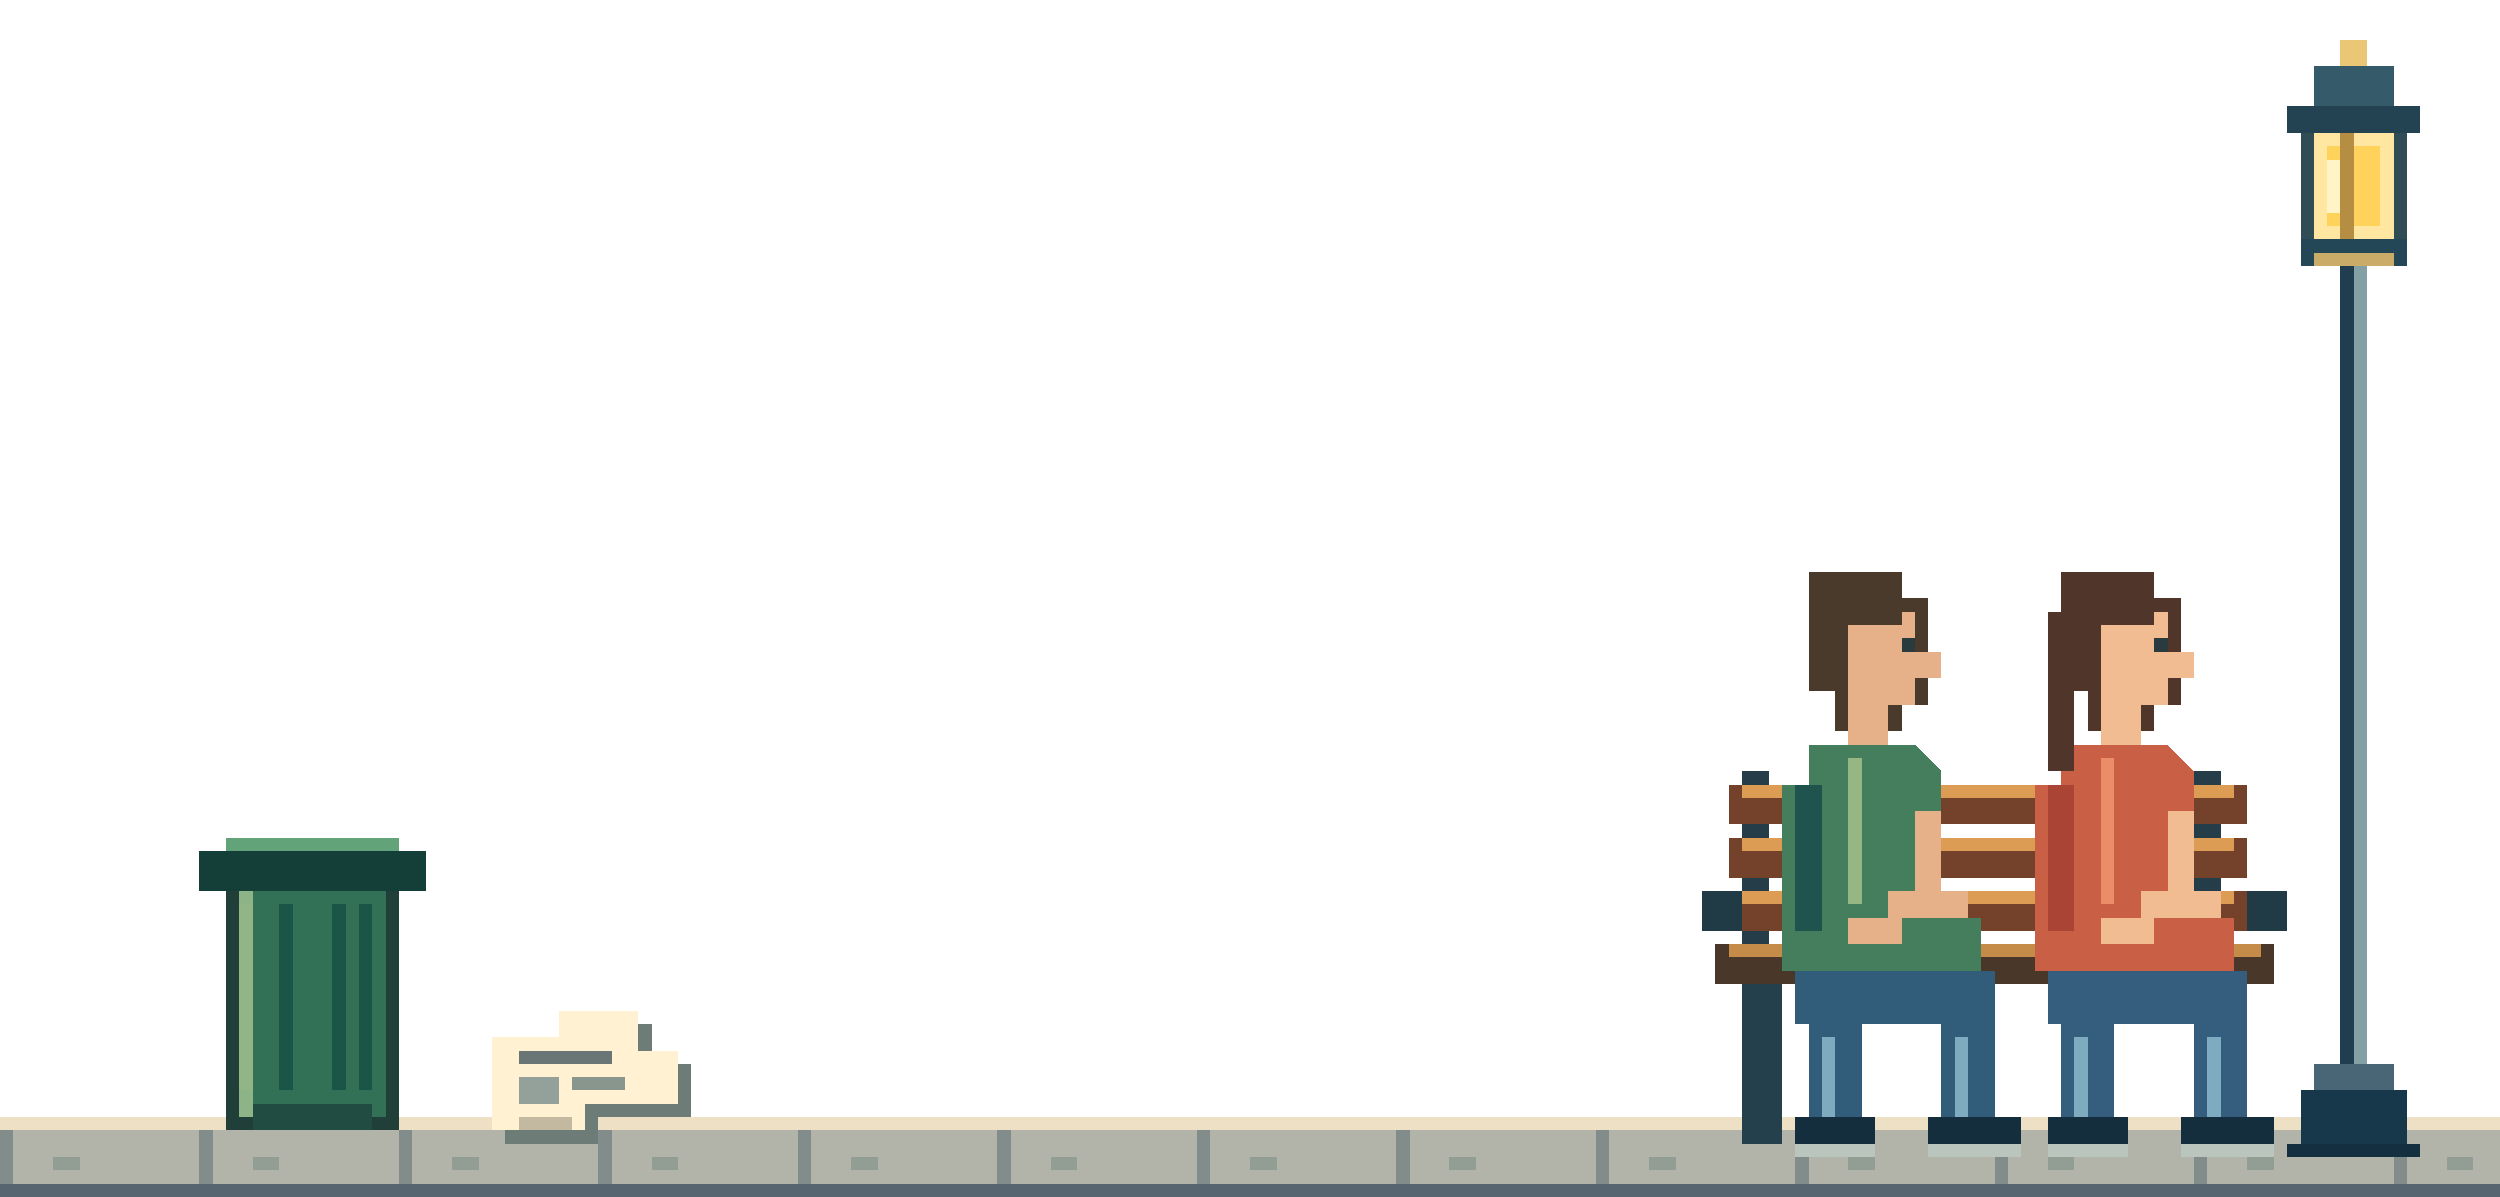
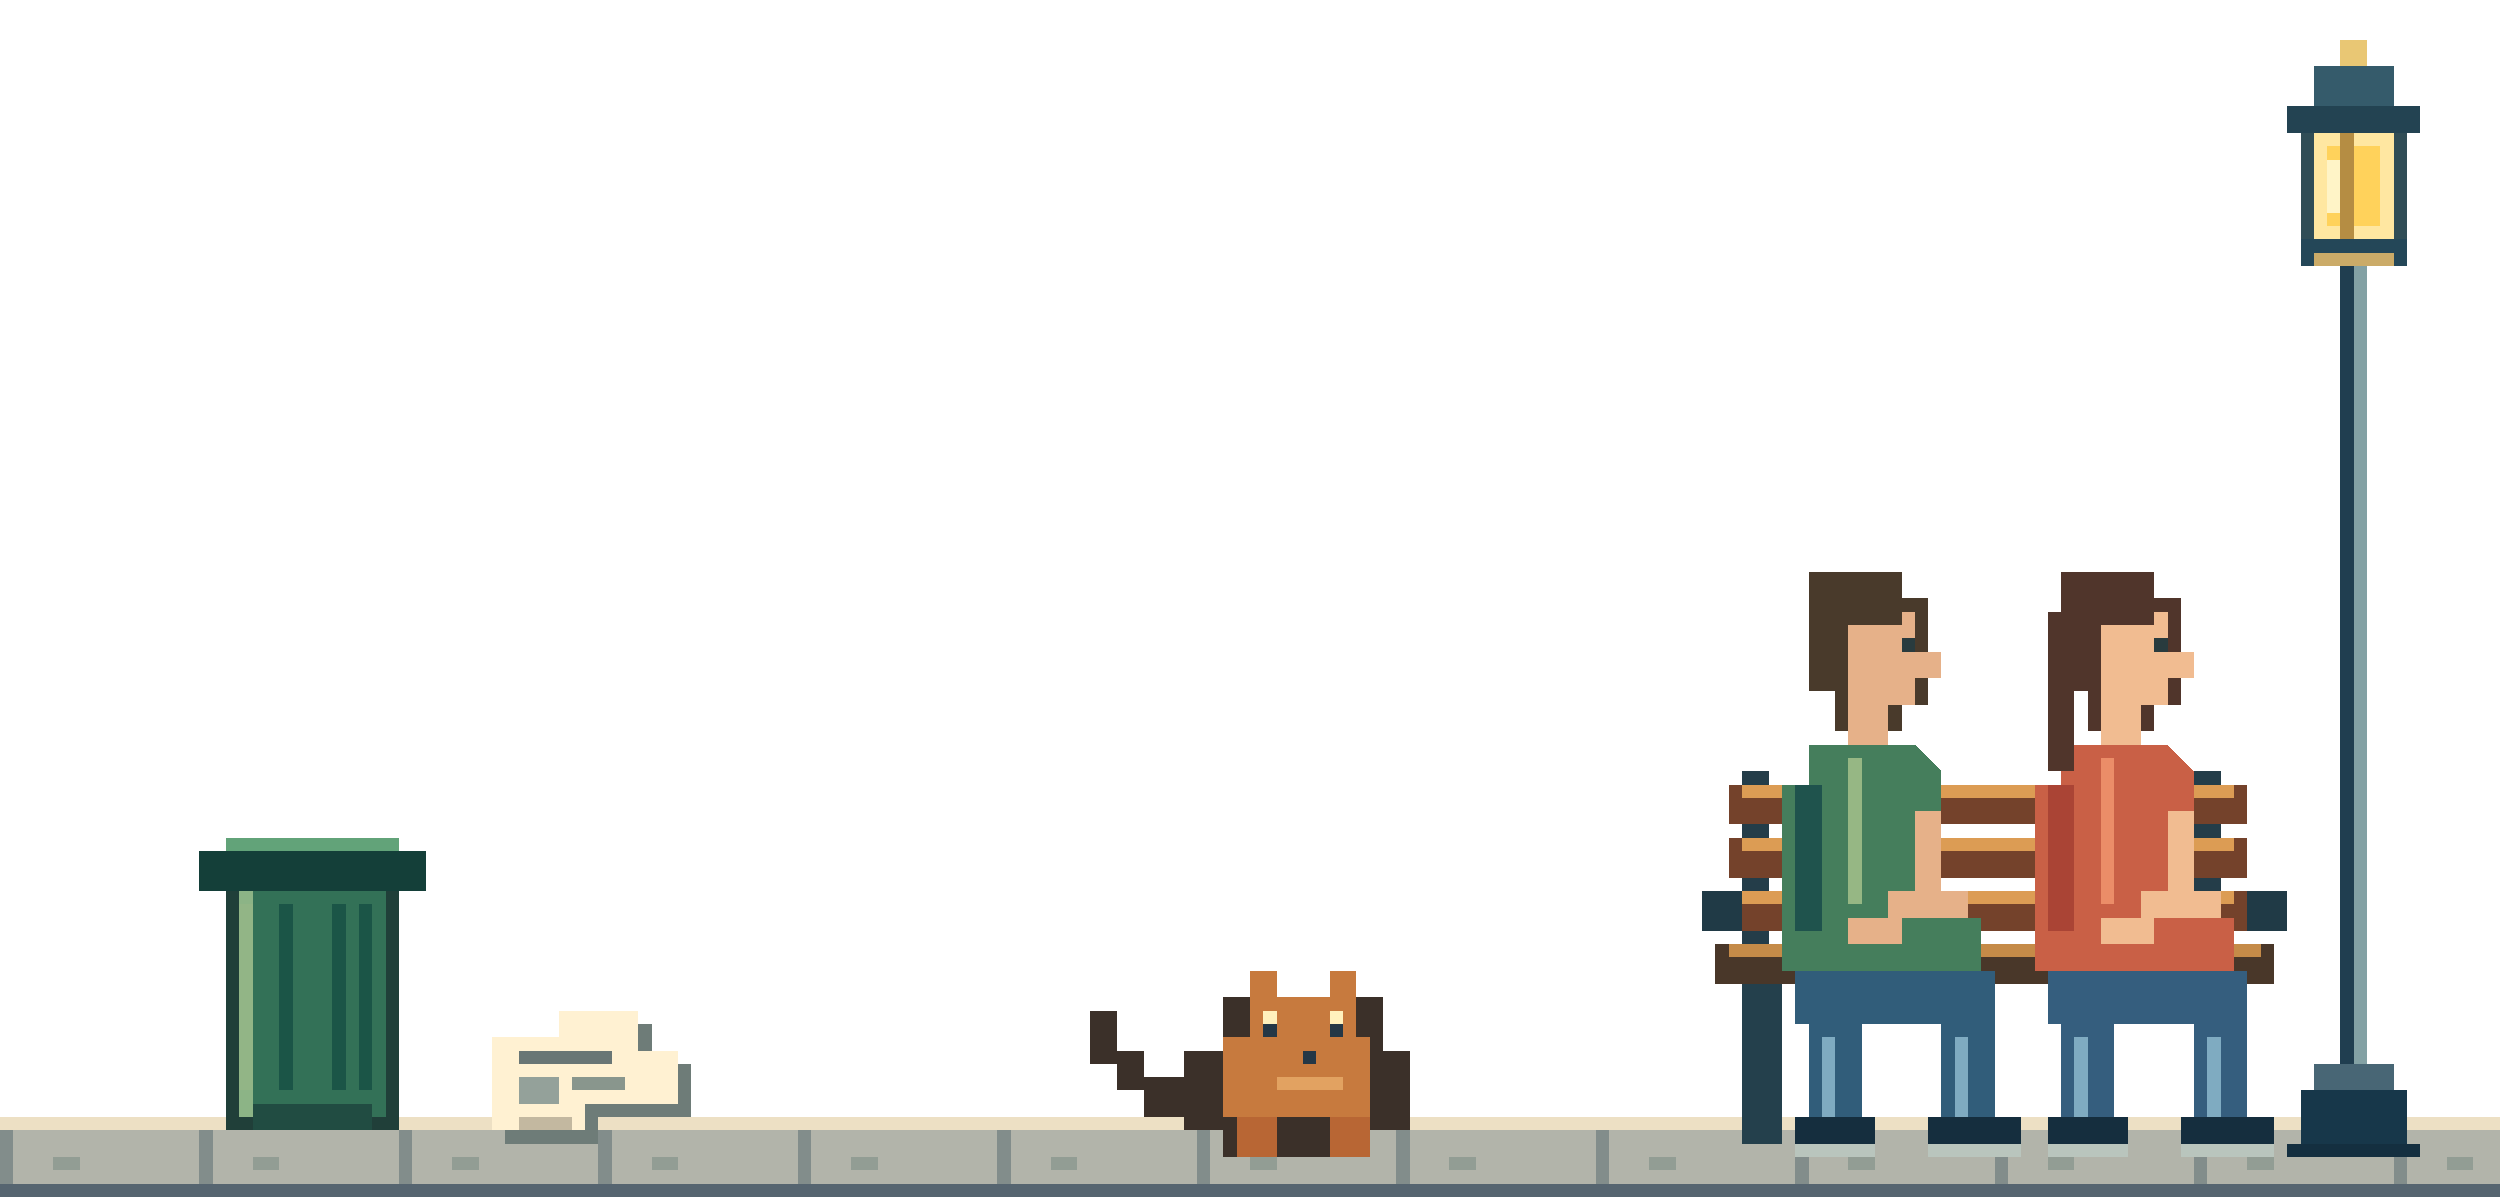
<svg xmlns="http://www.w3.org/2000/svg" viewBox="0 0 188 90" shape-rendering="crispEdges">
  <path d="M0,84h188v5h-188z" fill="#b2b4aa" />
  <path d="M0,84h188v1h-188z" fill="#ede0c4" />
  <path d="M0,89h188v1h-188z" fill="#566570" />
  <path d="M0,85h1v4h-1z" fill="#828d8b" />
  <path d="M4,87h2v1h-2z" fill="#929d94" />
  <path d="M15,85h1v4h-1z" fill="#828d8b" />
  <path d="M19,87h2v1h-2z" fill="#929d94" />
  <path d="M30,85h1v4h-1z" fill="#828d8b" />
  <path d="M34,87h2v1h-2z" fill="#929d94" />
  <path d="M45,85h1v4h-1z" fill="#828d8b" />
  <path d="M49,87h2v1h-2z" fill="#929d94" />
  <path d="M60,85h1v4h-1z" fill="#828d8b" />
  <path d="M64,87h2v1h-2z" fill="#929d94" />
  <path d="M75,85h1v4h-1z" fill="#828d8b" />
  <path d="M79,87h2v1h-2z" fill="#929d94" />
  <path d="M90,85h1v4h-1z" fill="#828d8b" />
  <path d="M94,87h2v1h-2z" fill="#929d94" />
  <path d="M105,85h1v4h-1z" fill="#828d8b" />
  <path d="M109,87h2v1h-2z" fill="#929d94" />
  <path d="M120,85h1v4h-1z" fill="#828d8b" />
  <path d="M124,87h2v1h-2z" fill="#929d94" />
  <path d="M135,85h1v4h-1z" fill="#828d8b" />
  <path d="M139,87h2v1h-2z" fill="#929d94" />
  <path d="M150,85h1v4h-1z" fill="#828d8b" />
  <path d="M154,87h2v1h-2z" fill="#929d94" />
  <path d="M165,85h1v4h-1z" fill="#828d8b" />
  <path d="M169,87h2v1h-2z" fill="#929d94" />
  <path d="M180,85h1v4h-1z" fill="#828d8b" />
  <path d="M184,87h2v1h-2z" fill="#929d94" />
  <path d="M17,65h13v20h-13z" fill="#203f39" />
  <path d="M18,66h11v18h-11z" fill="#337157" />
  <path d="M18,66h11v1h-11zM18,66h1v18h-1z" fill="#8cb486" />
  <path d="M15,64h17v3h-17z" fill="#143f39" />
  <path d="M17,63h13v1h-13z" fill="#62a379" />
  <path d="M18,68h1v14h-1z" fill="#92b586" />
  <path d="M21,68h1v14h-1zM25,68h1v14h-1zM27,68h1v14h-1z" fill="#1b5547" />
  <path d="M19,83h9v2h-9z" fill="#214c42" />
  <polygon points="38,79 43,79 43,77 49,77 49,80 52,80 52,84 45,84 45,86 38,86" fill="#6e7c78" />
  <polygon points="37,78 42,78 42,76 48,76 48,79 51,79 51,83 44,83 44,85 37,85" fill="#fff1d2" />
  <path d="M39,79h7v1h-7z" fill="#697675" />
  <path d="M39,81h3v2h-3z" fill="#94a19a" />
  <path d="M43,81h4v1h-4z" fill="#89968d" />
  <path d="M39,84h4v1h-4z" fill="#c3b8a0" />
  <path d="M131,58h2v26h-2zM165,58h2v26h-2z" fill="#243d49" />
  <path d="M130,59h39v3h-39z" fill="#74422b" />
  <path d="M131,59h37v1h-37z" fill="#dc9c54" />
  <path d="M130,63h39v3h-39z" fill="#74422b" />
  <path d="M131,63h37v1h-37z" fill="#dc9c54" />
  <path d="M130,67h39v3h-39z" fill="#74422b" />
  <path d="M131,67h37v1h-37z" fill="#dc9c54" />
  <path d="M129,71h42v3h-42z" fill="#493729" />
  <path d="M130,71h40v1h-40z" fill="#c58b48" />
  <path d="M131,74h3v12h-3zM166,74h3v12h-3z" fill="#24404c" />
  <path d="M128,67h3v3h-3zM169,67h3v3h-3z" fill="#203a46" />
  <polygon points="136,43 143,43 143,45 145,45 145,53 143,53 143,55 138,55 138,52 136,52" fill="#493a2b" />
  <path d="M139,46h5v7h-5zM144,49h2v2h-2z" fill="#e6b189" />
  <path d="M143,48h1v1h-1z" fill="#293b3e" />
  <path d="M139,53h3v4h-3z" fill="#e6b189" />
  <path d="M137,45h6v2h-6z" fill="#493a2b" />
  <polygon points="136,56 144,56 146,58 146,69 149,69 149,73 134,73 134,59 136,59" fill="#457e5c" />
  <path d="M135,59h2v11h-2z" fill="#1f534d" />
  <path d="M139,57h1v11h-1z" fill="#96b784" />
  <path d="M144,61h2v6h-2zM142,67h6v2h-6zM139,69h4v2h-4z" fill="#e6b189" />
  <path d="M135,73h15v4h-15zM146,75h4v9h-4zM136,76h4v8h-4z" fill="#315d7a" />
  <path d="M137,78h1v6h-1zM147,78h1v6h-1z" fill="#7fabc1" />
  <path d="M135,84h6v2h-6zM145,84h7v2h-7z" fill="#152e3e" />
  <path d="M135,86h6v1h-6zM145,86h7v1h-7z" fill="#b9c5bd" />
  <polygon points="155,43 162,43 162,45 164,45 164,53 162,53 162,55 157,55 157,52 155,52" fill="#50352b" />
  <path d="M158,46h5v7h-5zM163,49h2v2h-2z" fill="#f1bc91" />
  <path d="M162,48h1v1h-1z" fill="#293b3e" />
  <path d="M158,53h3v4h-3z" fill="#f1bc91" />
  <path d="M156,45h6v2h-6z" fill="#50352b" />
  <polygon points="155,56 163,56 165,58 165,69 168,69 168,73 153,73 153,59 155,59" fill="#c96046" />
  <path d="M154,59h2v11h-2z" fill="#aa4435" />
  <path d="M158,57h1v11h-1z" fill="#eb8d68" />
  <path d="M163,61h2v6h-2zM161,67h6v2h-6zM158,69h4v2h-4z" fill="#f1bc91" />
  <path d="M154,73h15v4h-15zM165,75h4v9h-4zM155,76h4v8h-4z" fill="#355e7e" />
  <path d="M156,78h1v6h-1zM166,78h1v6h-1z" fill="#7fabc1" />
  <path d="M154,84h6v2h-6zM164,84h7v2h-7z" fill="#152e3e" />
  <path d="M154,86h6v1h-6zM164,86h7v1h-7z" fill="#b9c5bd" />
  <path d="M154,46h2v12h-2z" fill="#50352b" />
  <path d="M176,18h2v66h-2z" fill="#203e50" />
  <path d="M177,20h1v63h-1z" fill="#83a1a4" />
  <path d="M173,82h8v4h-8z" fill="#17374a" />
  <path d="M174,80h6v2h-6z" fill="#486675" />
  <path d="M172,86h10v1h-10z" fill="#142f40" />
  <path d="M173,18h8v2h-8z" fill="#244758" />
  <path d="M172,8h10v2h-10z" fill="#234352" />
  <path d="M174,5h6v3h-6z" fill="#355b6b" />
  <path d="M176,3h2v2h-2z" fill="#e9c774" />
  <path d="M174,10h7v8h-7z" fill="#ffe7a1" />
  <path d="M175,11h4v6h-4z" fill="#ffd25b" />
  <path d="M175,12h2v4h-2z" fill="#fff4c7" />
  <path d="M173,10h1v8h-1zM180,10h1v8h-1z" fill="#304d56" />
  <path d="M176,10h1v8h-1z" fill="#b58d43" />
  <path d="M174,19h6v1h-6z" fill="#cbab68" />
+   <g id="door-cat">
+     <path d="M89,79h3v-4h2v-2h2v2h4v-2h2v2h2v4h2v6h-3v2h-11v-2h-3zM89,81h-3v-2h-2v-3h-2v4h2v2h2v2h3z" fill="#3b3029" />
+     <path d="M92,78h11v6h-11zM94,75h8v6h-8z" fill="#c77a3e" />
+     <path d="M94,73h2v3h-2zM100,73h2v3h-2z" fill="#c77a3e" />
+     <path d="M95,76h1v1h-1zM100,76h1v1h-1z" fill="#fff1bd" />
+     <path d="M95,77h1v1h-1zM100,77h1v1h-1zM98,79h1v1h-1z" fill="#243746" />
+     <path d="M93,84h3v3h-3zM100,84h3v3h-3z" fill="#b86634" />
+     <path d="M96,81h5v1h-5z" fill="#e2a261" />
+   </g>
</svg>
